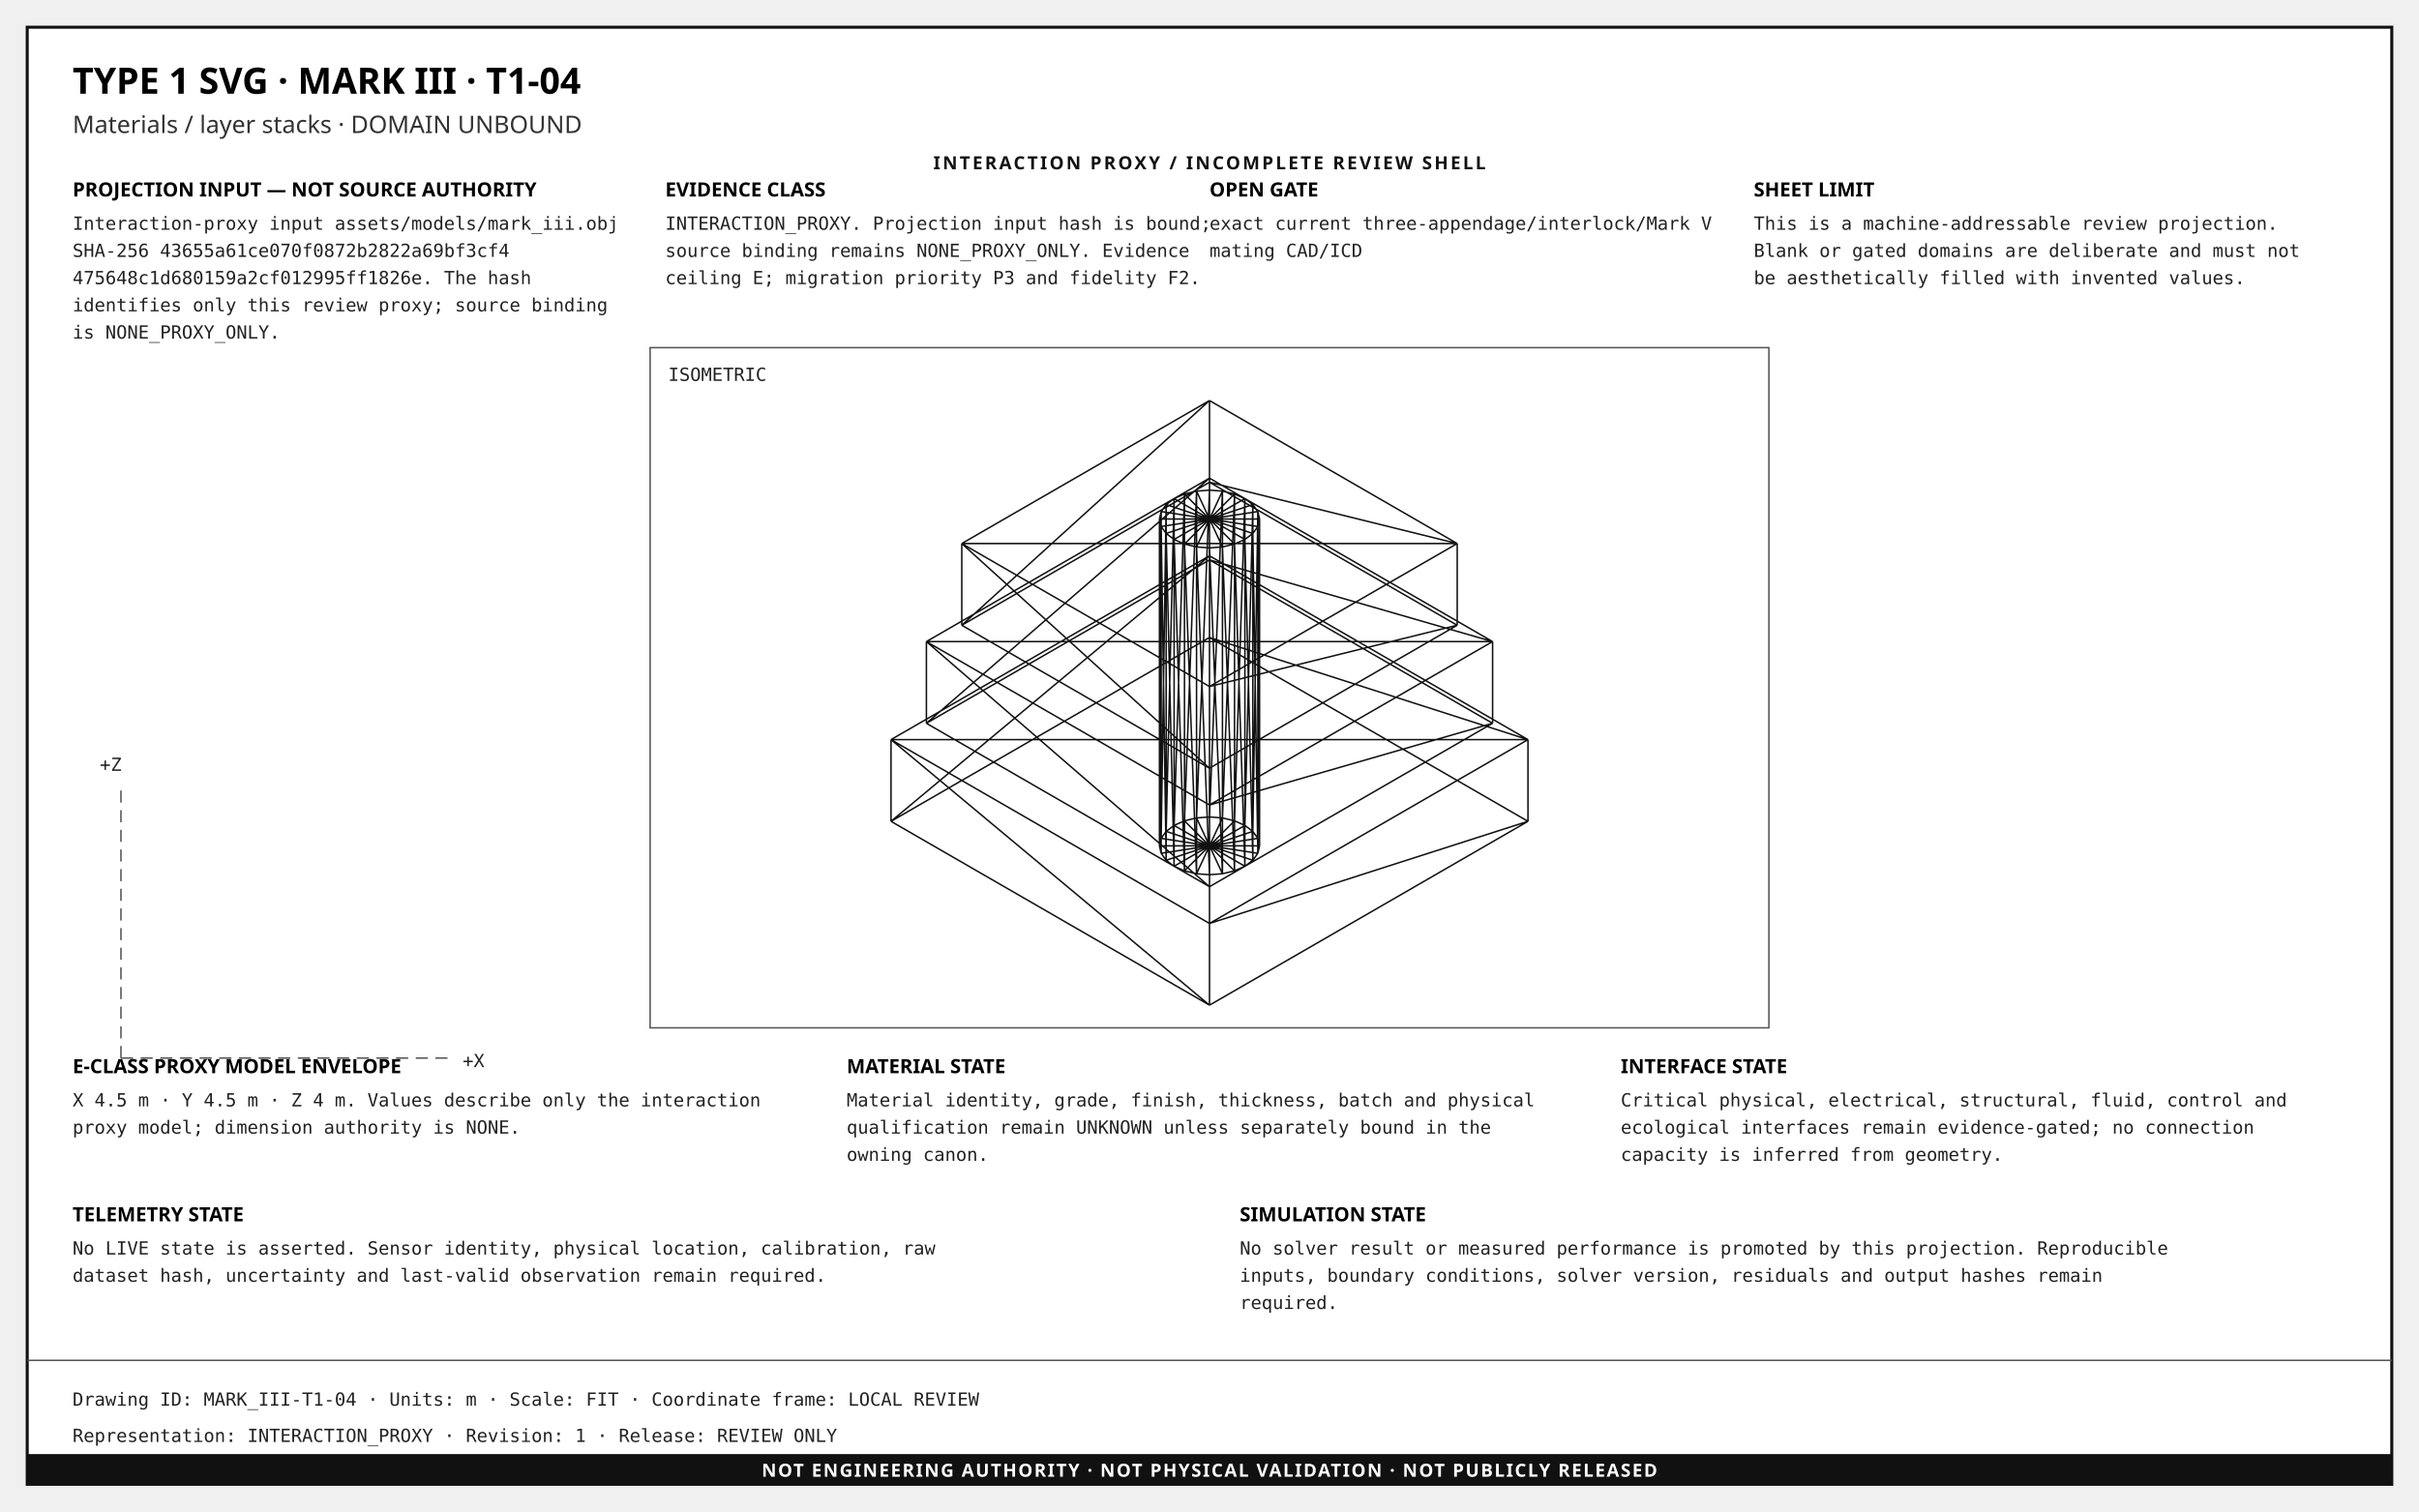
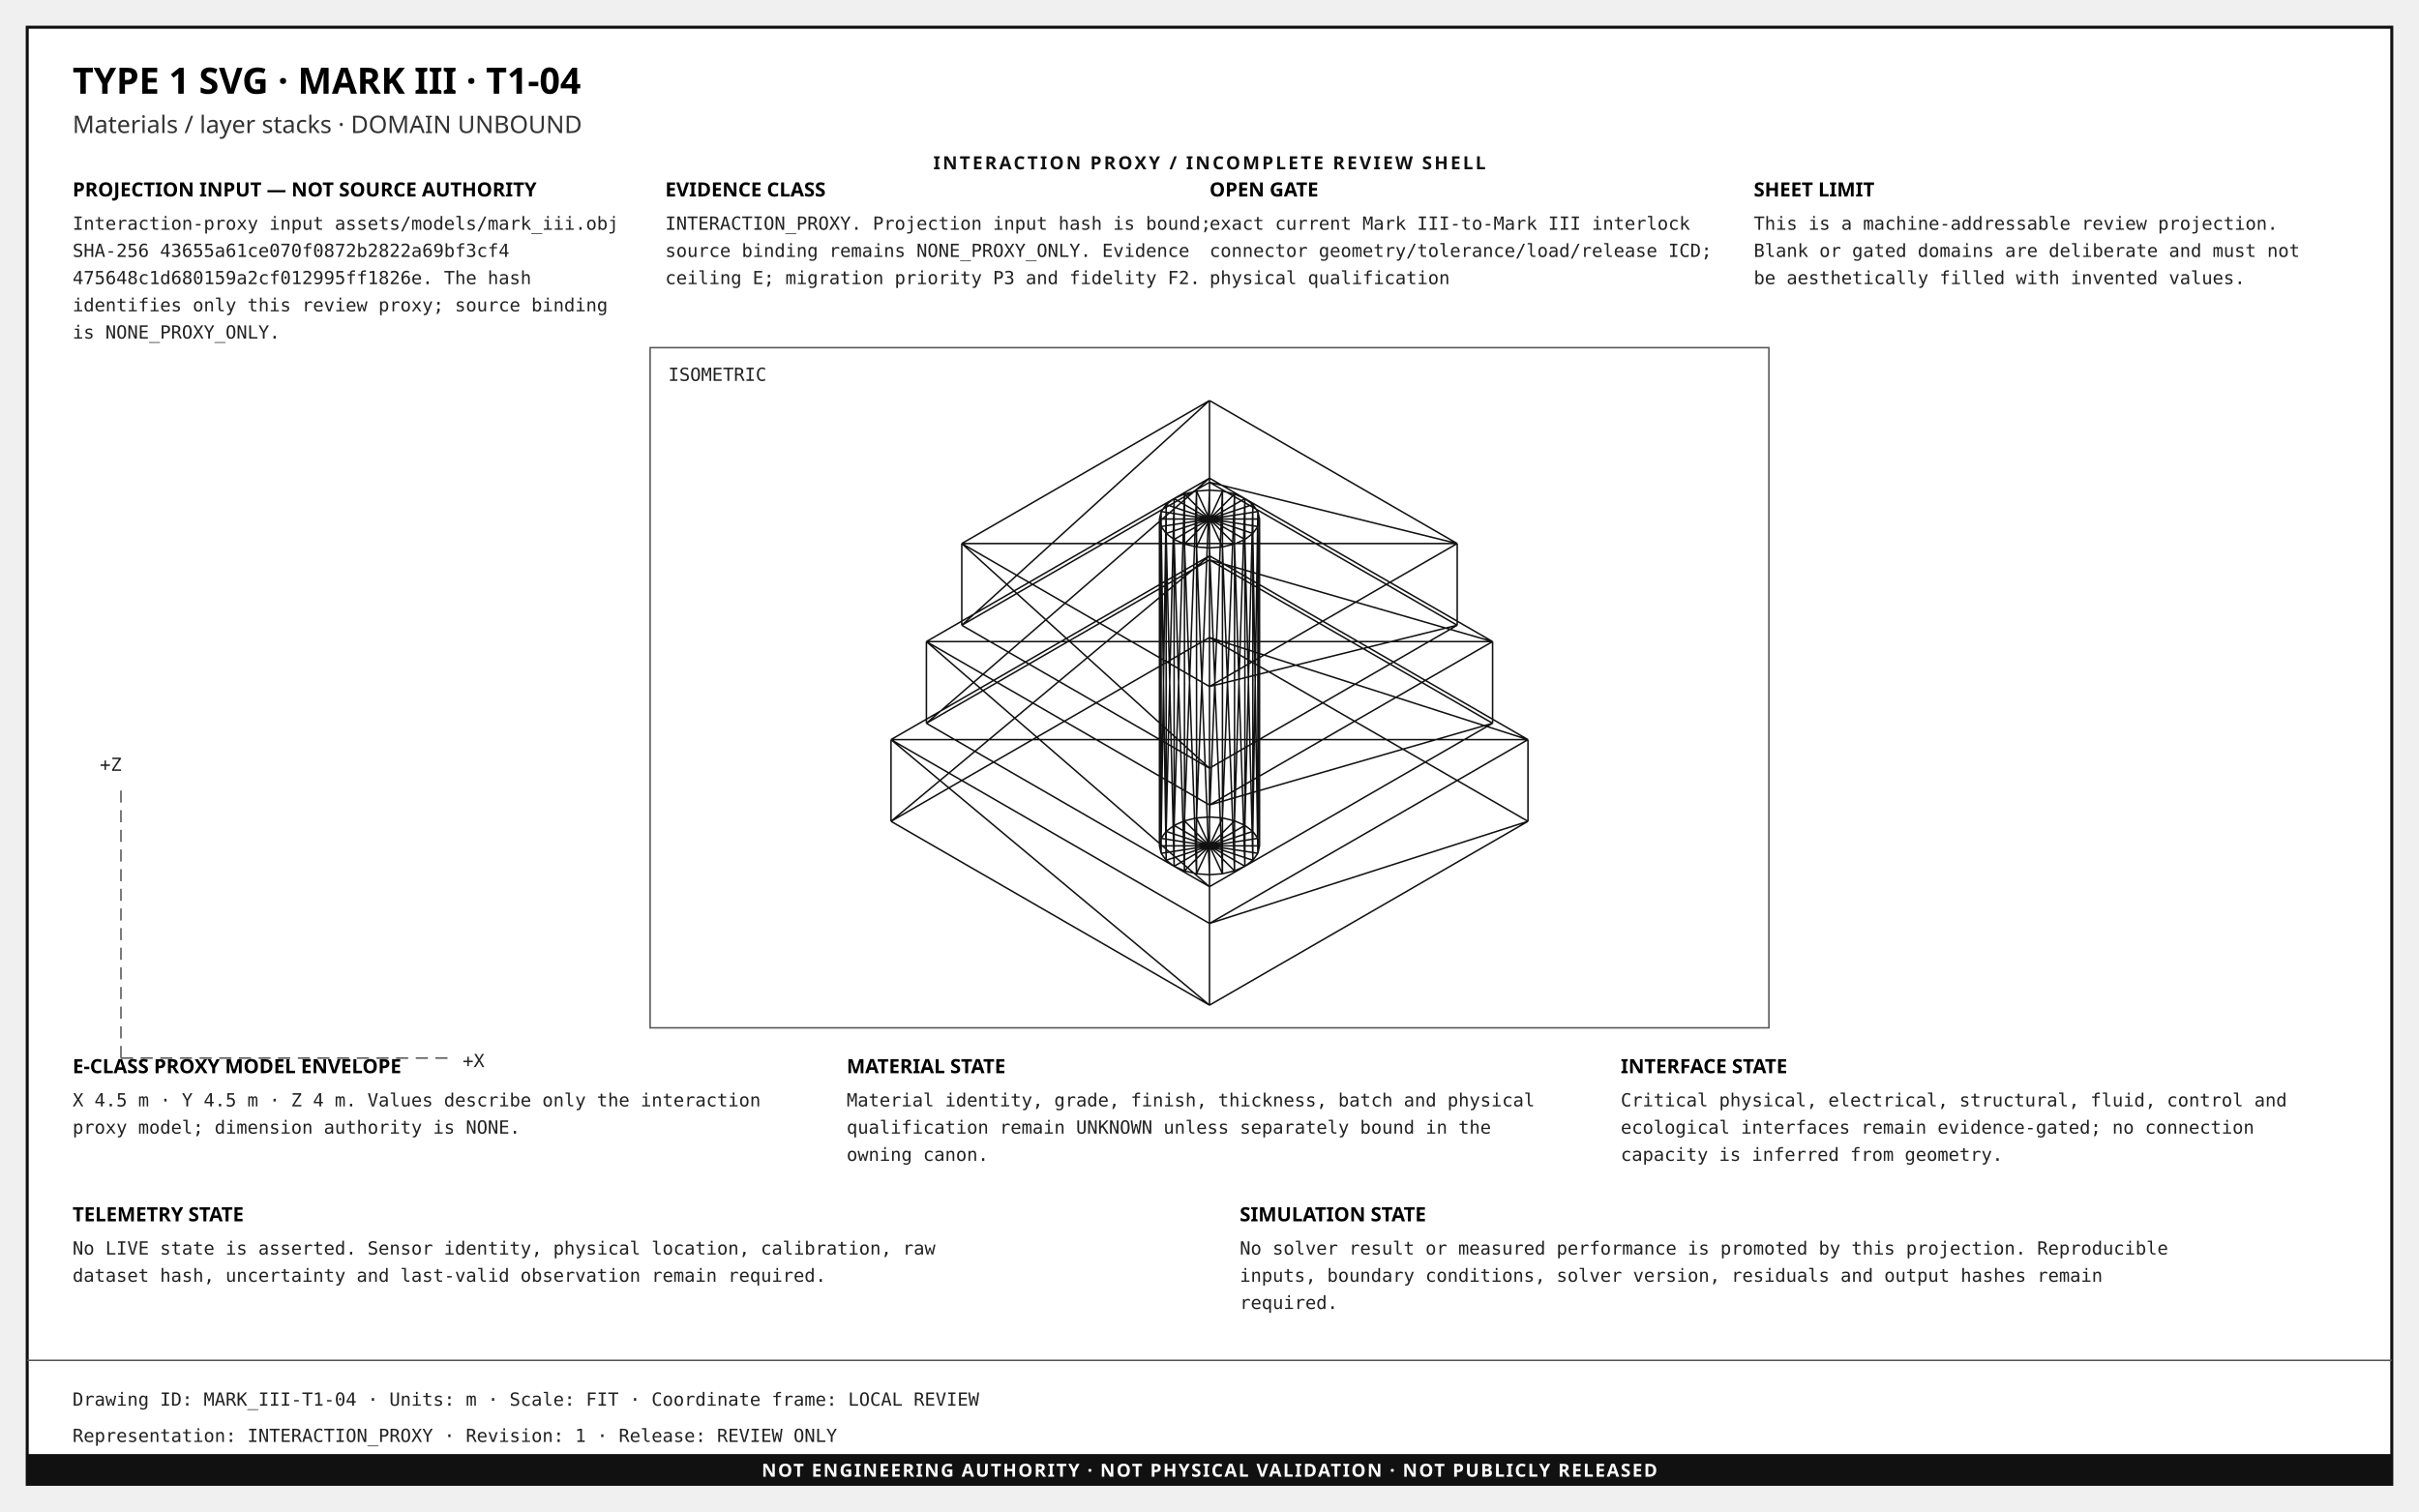
<svg xmlns="http://www.w3.org/2000/svg" width="100%" height="auto" viewBox="0 0 1600 1000" preserveAspectRatio="xMidYMin meet" role="img" aria-labelledby="MARK_III-T1-04-title MARK_III-T1-04-desc" data-twin-id="mark_iii" data-drawing-id="MARK_III-T1-04" data-representation-class="INTERACTION_PROXY" data-package-kind="INTERACTION_PROXY_REVIEW_SHELL" data-evidence-ceiling="E" data-source-binding-state="NONE_PROXY_ONLY" data-dimension-authority="NONE" data-type1-complete="false" data-release-eligible="false" data-release-state="REVIEW_ONLY_NOT_PUBLICLY_RELEASED">
  <style>.sheet{fill:#fff;stroke:#111;stroke-width:2}.border,.viewbox{fill:none;stroke:#555;stroke-width:1}.geometry{stroke:#111;stroke-width:1;fill:none;vector-effect:non-scaling-stroke}.datum{stroke:#555;stroke-width:1;stroke-dasharray:8 5}.title{font:700 24px system-ui,sans-serif}.subtitle{font:16px system-ui,sans-serif;fill:#333}.section-title{font:700 13px system-ui,sans-serif}.body,.label{font:12px ui-monospace,monospace;fill:#222}.proxy-watermark{font:700 12px system-ui,sans-serif;fill:#111;letter-spacing:1.5px}.gate{fill:#111}.gate-text{font:700 12px system-ui,sans-serif;fill:#fff;letter-spacing:1px}</style>
  <g id="L00-SHEET" data-layer="L00-SHEET">
    <rect x="18" y="18" width="1564" height="964" class="sheet" />
    <text x="48" y="62" class="title">TYPE 1 SVG · MARK III · T1-04</text>
    <text x="48" y="88" class="subtitle">Materials / layer stacks · DOMAIN UNBOUND</text>
    <line x1="18" y1="900" x2="1582" y2="900" class="border" />
    <text x="48" y="930" class="body">Drawing ID: MARK_III-T1-04 · Units: m · Scale: FIT · Coordinate frame: LOCAL REVIEW</text>
    <text x="48" y="954" class="body">Representation: INTERACTION_PROXY · Revision: 1 · Release: REVIEW ONLY</text>
  </g>
  <g id="L10-CONTEXT" data-layer="L10-CONTEXT">
    <text x="48" y="130" class="section-title">PROJECTION INPUT — NOT SOURCE AUTHORITY</text>
    <text x="48" y="152" class="body">Interaction-proxy input assets/models/mark_iii.obj</text>
    <text x="48" y="170" class="body">SHA-256 43655a61ce070f0872b2822a69bf3cf4</text>
    <text x="48" y="188" class="body">475648c1d680159a2cf012995ff1826e. The hash</text>
    <text x="48" y="206" class="body">identifies only this review proxy; source binding</text>
    <text x="48" y="224" class="body">is NONE_PROXY_ONLY.</text>
  </g>
  <g id="L20-AUTH-GEOMETRY" data-layer="L20-AUTH-GEOMETRY">

</g>
  <g id="L21-DERIVED-GEOMETRY" data-layer="L21-DERIVED-GEOMETRY">

</g>
  <g id="L22-PROVISIONAL-GEOMETRY" data-layer="L22-PROVISIONAL-GEOMETRY">
    <rect x="430" y="230" width="740" height="450" class="viewbox" />
    <text x="442" y="252" class="label">ISOMETRIC</text>
    <path id="MARK_III-T1-04-ISOMETRIC-proxy-wireframe" data-feature-class="INTERACTION_PROXY_WIREFRAME" d="M 589.345 543.378 L 589.345 489.324 M 589.345 543.378 L 800.000 421.757 M 589.345 543.378 L 800.000 367.703 M 589.345 489.324 L 800.000 367.703 M 800.000 421.757 L 800.000 367.703 M 589.345 543.378 L 800.000 665.000 M 589.345 489.324 L 800.000 665.000 M 800.000 421.757 L 800.000 665.000 M 589.345 489.324 L 800.000 610.946 M 800.000 665.000 L 800.000 610.946 M 800.000 421.757 L 1010.655 543.378 M 800.000 665.000 L 1010.655 543.378 M 800.000 610.946 L 1010.655 543.378 M 589.345 489.324 L 1010.655 489.324 M 800.000 421.757 L 1010.655 489.324 M 800.000 367.703 L 1010.655 489.324 M 800.000 610.946 L 1010.655 489.324 M 1010.655 543.378 L 1010.655 489.324 M 612.751 478.514 L 612.751 424.459 M 612.751 478.514 L 800.000 370.405 M 612.751 478.514 L 800.000 316.351 M 612.751 424.459 L 800.000 316.351 M 800.000 370.405 L 800.000 316.351 M 612.751 478.514 L 800.000 586.622 M 612.751 424.459 L 800.000 586.622 M 800.000 370.405 L 800.000 586.622 M 612.751 424.459 L 800.000 532.568 M 800.000 586.622 L 800.000 532.568 M 800.000 370.405 L 987.249 478.514 M 800.000 586.622 L 987.249 478.514 M 800.000 532.568 L 987.249 478.514 M 612.751 424.459 L 987.249 424.459 M 800.000 370.405 L 987.249 424.459 M 800.000 316.351 L 987.249 424.459 M 800.000 532.568 L 987.249 424.459 M 987.249 478.514 L 987.249 424.459 M 636.157 413.649 L 636.157 359.595 M 636.157 413.649 L 800.000 319.054 M 636.157 413.649 L 800.000 265.000 M 636.157 359.595 L 800.000 265.000 M 800.000 319.054 L 800.000 265.000 M 636.157 413.649 L 800.000 508.243 M 636.157 359.595 L 800.000 508.243 M 800.000 319.054 L 800.000 508.243 M 636.157 359.595 L 800.000 454.189 M 800.000 508.243 L 800.000 454.189 M 800.000 319.054 L 963.843 413.649 M 800.000 508.243 L 963.843 413.649 M 800.000 454.189 L 963.843 413.649 M 636.157 359.595 L 963.843 359.595 M 800.000 319.054 L 963.843 359.595 M 800.000 265.000 L 963.843 359.595 M 800.000 454.189 L 963.843 359.595 M 963.843 413.649 L 963.843 359.595 M 800.000 559.595 L 823.406 573.108 M 823.406 573.108 L 823.406 356.892 M 823.406 356.892 L 800.000 343.378 M 800.000 559.595 L 828.666 569.150 M 823.406 573.108 L 828.666 569.150 M 823.406 356.892 L 828.666 569.150 M 823.406 356.892 L 828.666 352.934 M 800.000 343.378 L 828.666 352.934 M 828.666 569.150 L 828.666 352.934 M 800.000 559.595 L 831.973 564.541 M 828.666 569.150 L 831.973 564.541 M 828.666 352.934 L 831.973 564.541 M 800.000 343.378 L 831.973 348.325 M 828.666 352.934 L 831.973 348.325 M 831.973 564.541 L 831.973 348.325 M 800.000 559.595 L 833.101 559.595 M 831.973 564.541 L 833.101 559.595 M 831.973 348.325 L 833.101 559.595 M 800.000 343.378 L 833.101 343.378 M 831.973 348.325 L 833.101 343.378 M 833.101 559.595 L 833.101 343.378 M 800.000 559.595 L 831.973 554.648 M 833.101 559.595 L 831.973 554.648 M 833.101 343.378 L 831.973 554.648 M 800.000 343.378 L 831.973 338.432 M 833.101 343.378 L 831.973 338.432 M 831.973 554.648 L 831.973 338.432 M 800.000 559.595 L 828.666 550.039 M 831.973 554.648 L 828.666 550.039 M 831.973 338.432 L 828.666 550.039 M 800.000 343.378 L 828.666 333.823 M 831.973 338.432 L 828.666 333.823 M 828.666 550.039 L 828.666 333.823 M 800.000 559.595 L 823.406 546.081 M 828.666 550.039 L 823.406 546.081 M 828.666 333.823 L 823.406 546.081 M 800.000 343.378 L 823.406 329.865 M 828.666 333.823 L 823.406 329.865 M 823.406 546.081 L 823.406 329.865 M 800.000 559.595 L 816.551 543.044 M 823.406 546.081 L 816.551 543.044 M 823.406 329.865 L 816.551 543.044 M 800.000 343.378 L 816.551 326.828 M 823.406 329.865 L 816.551 326.828 M 816.551 543.044 L 816.551 326.828 M 800.000 559.595 L 808.567 541.135 M 816.551 543.044 L 808.567 541.135 M 816.551 326.828 L 808.567 541.135 M 800.000 343.378 L 808.567 324.919 M 816.551 326.828 L 808.567 324.919 M 808.567 541.135 L 808.567 324.919 M 800.000 559.595 L 800.000 540.484 M 808.567 541.135 L 800.000 540.484 M 808.567 324.919 L 800.000 540.484 M 800.000 343.378 L 800.000 324.267 M 808.567 324.919 L 800.000 324.267 M 800.000 540.484 L 800.000 324.267 M 800.000 559.595 L 791.433 541.135 M 800.000 540.484 L 791.433 541.135 M 800.000 324.267 L 791.433 541.135 M 800.000 343.378 L 791.433 324.919 M 800.000 324.267 L 791.433 324.919 M 791.433 541.135 L 791.433 324.919 M 800.000 559.595 L 783.449 543.044 M 791.433 541.135 L 783.449 543.044 M 791.433 324.919 L 783.449 543.044 M 800.000 343.378 L 783.449 326.828 M 791.433 324.919 L 783.449 326.828 M 783.449 543.044 L 783.449 326.828 M 800.000 559.595 L 776.594 546.081 M 783.449 543.044 L 776.594 546.081 M 783.449 326.828 L 776.594 546.081 M 800.000 343.378 L 776.594 329.865 M 783.449 326.828 L 776.594 329.865 M 776.594 546.081 L 776.594 329.865 M 800.000 559.595 L 771.334 550.039 M 776.594 546.081 L 771.334 550.039 M 776.594 329.865 L 771.334 550.039 M 800.000 343.378 L 771.334 333.823 M 776.594 329.865 L 771.334 333.823 M 771.334 550.039 L 771.334 333.823 M 800.000 559.595 L 768.027 554.648 M 771.334 550.039 L 768.027 554.648 M 771.334 333.823 L 768.027 554.648 M 800.000 343.378 L 768.027 338.432 M 771.334 333.823 L 768.027 338.432 M 768.027 554.648 L 768.027 338.432 M 800.000 559.595 L 766.899 559.595 M 768.027 554.648 L 766.899 559.595 M 768.027 338.432 L 766.899 559.595 M 800.000 343.378 L 766.899 343.378 M 768.027 338.432 L 766.899 343.378 M 766.899 559.595 L 766.899 343.378 M 800.000 559.595 L 768.027 564.541 M 766.899 559.595 L 768.027 564.541 M 766.899 343.378 L 768.027 564.541 M 800.000 343.378 L 768.027 348.325 M 766.899 343.378 L 768.027 348.325 M 768.027 564.541 L 768.027 348.325 M 800.000 559.595 L 771.334 569.150 M 768.027 564.541 L 771.334 569.150 M 768.027 348.325 L 771.334 569.150 M 800.000 343.378 L 771.334 352.934 M 768.027 348.325 L 771.334 352.934 M 771.334 569.150 L 771.334 352.934 M 800.000 559.595 L 776.594 573.108 M 771.334 569.150 L 776.594 573.108 M 771.334 352.934 L 776.594 573.108 M 800.000 343.378 L 776.594 356.892 M 771.334 352.934 L 776.594 356.892 M 776.594 573.108 L 776.594 356.892 M 800.000 559.595 L 783.449 576.145 M 776.594 573.108 L 783.449 576.145 M 776.594 356.892 L 783.449 576.145 M 800.000 343.378 L 783.449 359.929 M 776.594 356.892 L 783.449 359.929 M 783.449 576.145 L 783.449 359.929 M 800.000 559.595 L 791.433 578.054 M 783.449 576.145 L 791.433 578.054 M 783.449 359.929 L 791.433 578.054 M 800.000 343.378 L 791.433 361.838 M 783.449 359.929 L 791.433 361.838 M 791.433 578.054 L 791.433 361.838 M 800.000 559.595 L 800.000 578.706 M 791.433 578.054 L 800.000 578.706 M 791.433 361.838 L 800.000 578.706 M 800.000 343.378 L 800.000 362.489 M 791.433 361.838 L 800.000 362.489 M 800.000 578.706 L 800.000 362.489 M 800.000 559.595 L 808.567 578.054 M 800.000 578.706 L 808.567 578.054 M 800.000 362.489 L 808.567 578.054 M 800.000 343.378 L 808.567 361.838 M 800.000 362.489 L 808.567 361.838 M 808.567 578.054 L 808.567 361.838 M 800.000 559.595 L 816.551 576.145 M 823.406 573.108 L 816.551 576.145 M 808.567 578.054 L 816.551 576.145 M 808.567 361.838 L 816.551 576.145 M 823.406 573.108 L 816.551 359.929 M 823.406 356.892 L 816.551 359.929 M 800.000 343.378 L 816.551 359.929 M 808.567 361.838 L 816.551 359.929 M 816.551 576.145 L 816.551 359.929" class="geometry" />
  </g>
  <g id="L30-HIDDEN" data-layer="L30-HIDDEN">

</g>
  <g id="L31-CENTRE-DATUM" data-layer="L31-CENTRE-DATUM">
    <line id="DATUM-X" x1="80" y1="700" x2="300" y2="700" class="datum" />
    <line id="DATUM-Z" x1="80" y1="700" x2="80" y2="520" class="datum" />
    <text x="306" y="706" class="label">+X</text>
    <text x="66" y="510" class="label">+Z</text>
  </g>
  <g id="L40-SECTIONS" data-layer="L40-SECTIONS">

</g>
  <g id="L50-DIMENSIONS" data-layer="L50-DIMENSIONS">
    <text x="48" y="710" class="section-title">E-CLASS PROXY MODEL ENVELOPE</text>
    <text x="48" y="732" class="body">X 4.5 m · Y 4.5 m · Z 4 m. Values describe only the interaction</text>
    <text x="48" y="750" class="body">proxy model; dimension authority is NONE.</text>
  </g>
  <g id="L60-MATERIALS" data-layer="L60-MATERIALS">
    <text x="560" y="710" class="section-title">MATERIAL STATE</text>
    <text x="560" y="732" class="body">Material identity, grade, finish, thickness, batch and physical</text>
    <text x="560" y="750" class="body">qualification remain UNKNOWN unless separately bound in the</text>
    <text x="560" y="768" class="body">owning canon.</text>
  </g>
  <g id="L70-INTERFACES" data-layer="L70-INTERFACES">
    <text x="1072" y="710" class="section-title">INTERFACE STATE</text>
    <text x="1072" y="732" class="body">Critical physical, electrical, structural, fluid, control and</text>
    <text x="1072" y="750" class="body">ecological interfaces remain evidence-gated; no connection</text>
    <text x="1072" y="768" class="body">capacity is inferred from geometry.</text>
  </g>
  <g id="L75-SENSORS" data-layer="L75-SENSORS">
    <text x="48" y="808" class="section-title">TELEMETRY STATE</text>
    <text x="48" y="830" class="body">No LIVE state is asserted. Sensor identity, physical location, calibration, raw</text>
    <text x="48" y="848" class="body">dataset hash, uncertainty and last-valid observation remain required.</text>
  </g>
  <g id="L80-SIMULATION" data-layer="L80-SIMULATION">
    <text x="820" y="808" class="section-title">SIMULATION STATE</text>
    <text x="820" y="830" class="body">No solver result or measured performance is promoted by this projection. Reproducible</text>
    <text x="820" y="848" class="body">inputs, boundary conditions, solver version, residuals and output hashes remain</text>
    <text x="820" y="866" class="body">required.</text>
  </g>
  <g id="L90-EVIDENCE" data-layer="L90-EVIDENCE">
    <text x="440" y="130" class="section-title">EVIDENCE CLASS</text>
    <text x="440" y="152" class="body">INTERACTION_PROXY. Projection input hash is bound;</text>
    <text x="440" y="170" class="body">source binding remains NONE_PROXY_ONLY. Evidence</text>
    <text x="440" y="188" class="body">ceiling E; migration priority P3 and fidelity F2.</text>
  </g>
  <g id="L91-UNKNOWNS" data-layer="L91-UNKNOWNS">
    <text x="800" y="130" class="section-title">OPEN GATE</text>
-     <text x="800" y="152" class="body">exact current three-appendage/interlock/Mark V</text>
-     <text x="800" y="170" class="body">mating CAD/ICD</text>
+     <text x="800" y="152" class="body">exact current Mark III-to-Mark III interlock</text>
+     <text x="800" y="170" class="body">connector geometry/tolerance/load/release ICD;</text>
+     <text x="800" y="188" class="body">physical qualification</text>
  </g>
  <g id="L95-ANNOTATIONS" data-layer="L95-ANNOTATIONS">
    <text x="1160" y="130" class="section-title">SHEET LIMIT</text>
    <text x="1160" y="152" class="body">This is a machine-addressable review projection.</text>
    <text x="1160" y="170" class="body">Blank or gated domains are deliberate and must not</text>
    <text x="1160" y="188" class="body">be aesthetically filled with invented values.</text>
  </g>
  <g id="L99-CLAIM-GATE" data-layer="L99-CLAIM-GATE">
    <text x="800" y="112" text-anchor="middle" class="proxy-watermark">INTERACTION PROXY / INCOMPLETE REVIEW SHELL</text>
    <rect x="18" y="962" width="1564" height="20" class="gate" />
    <text x="800" y="977" text-anchor="middle" class="gate-text">NOT ENGINEERING AUTHORITY · NOT PHYSICAL VALIDATION · NOT PUBLICLY RELEASED</text>
  </g>
</svg>
